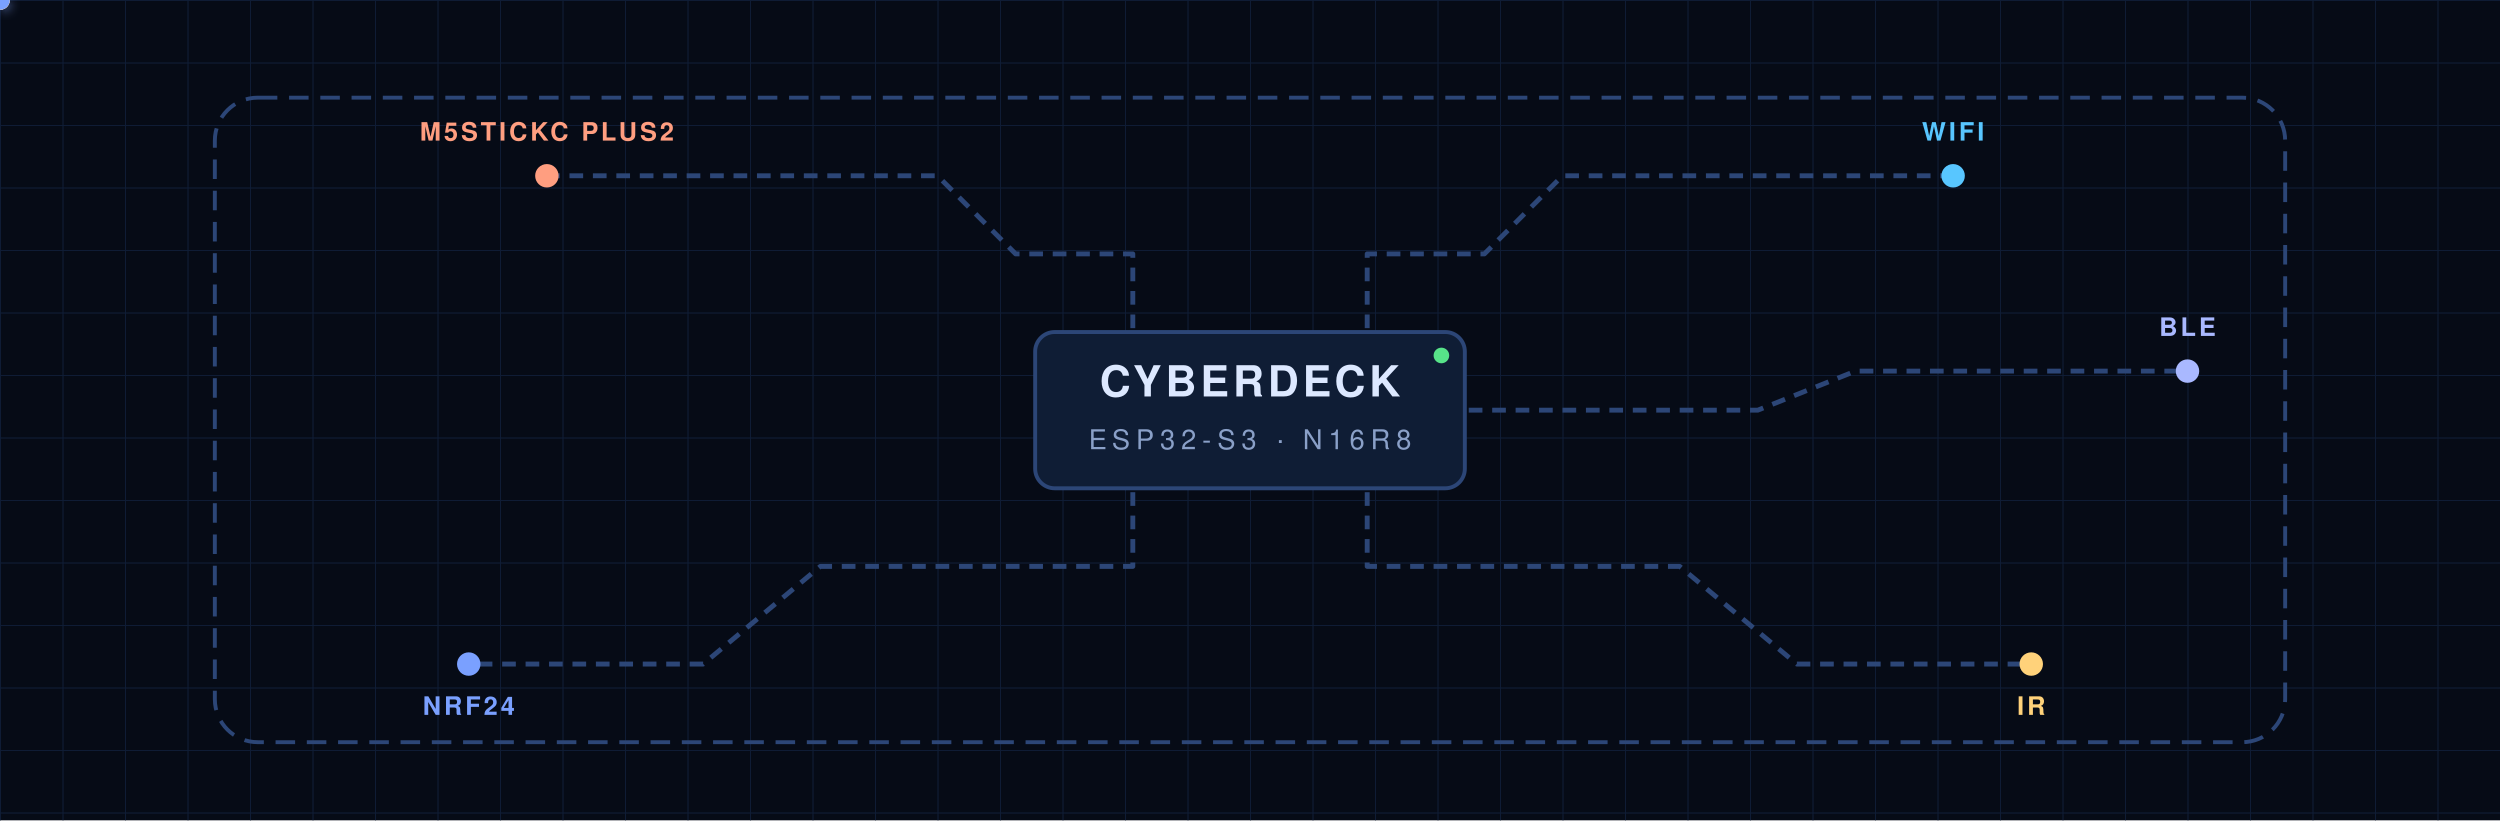
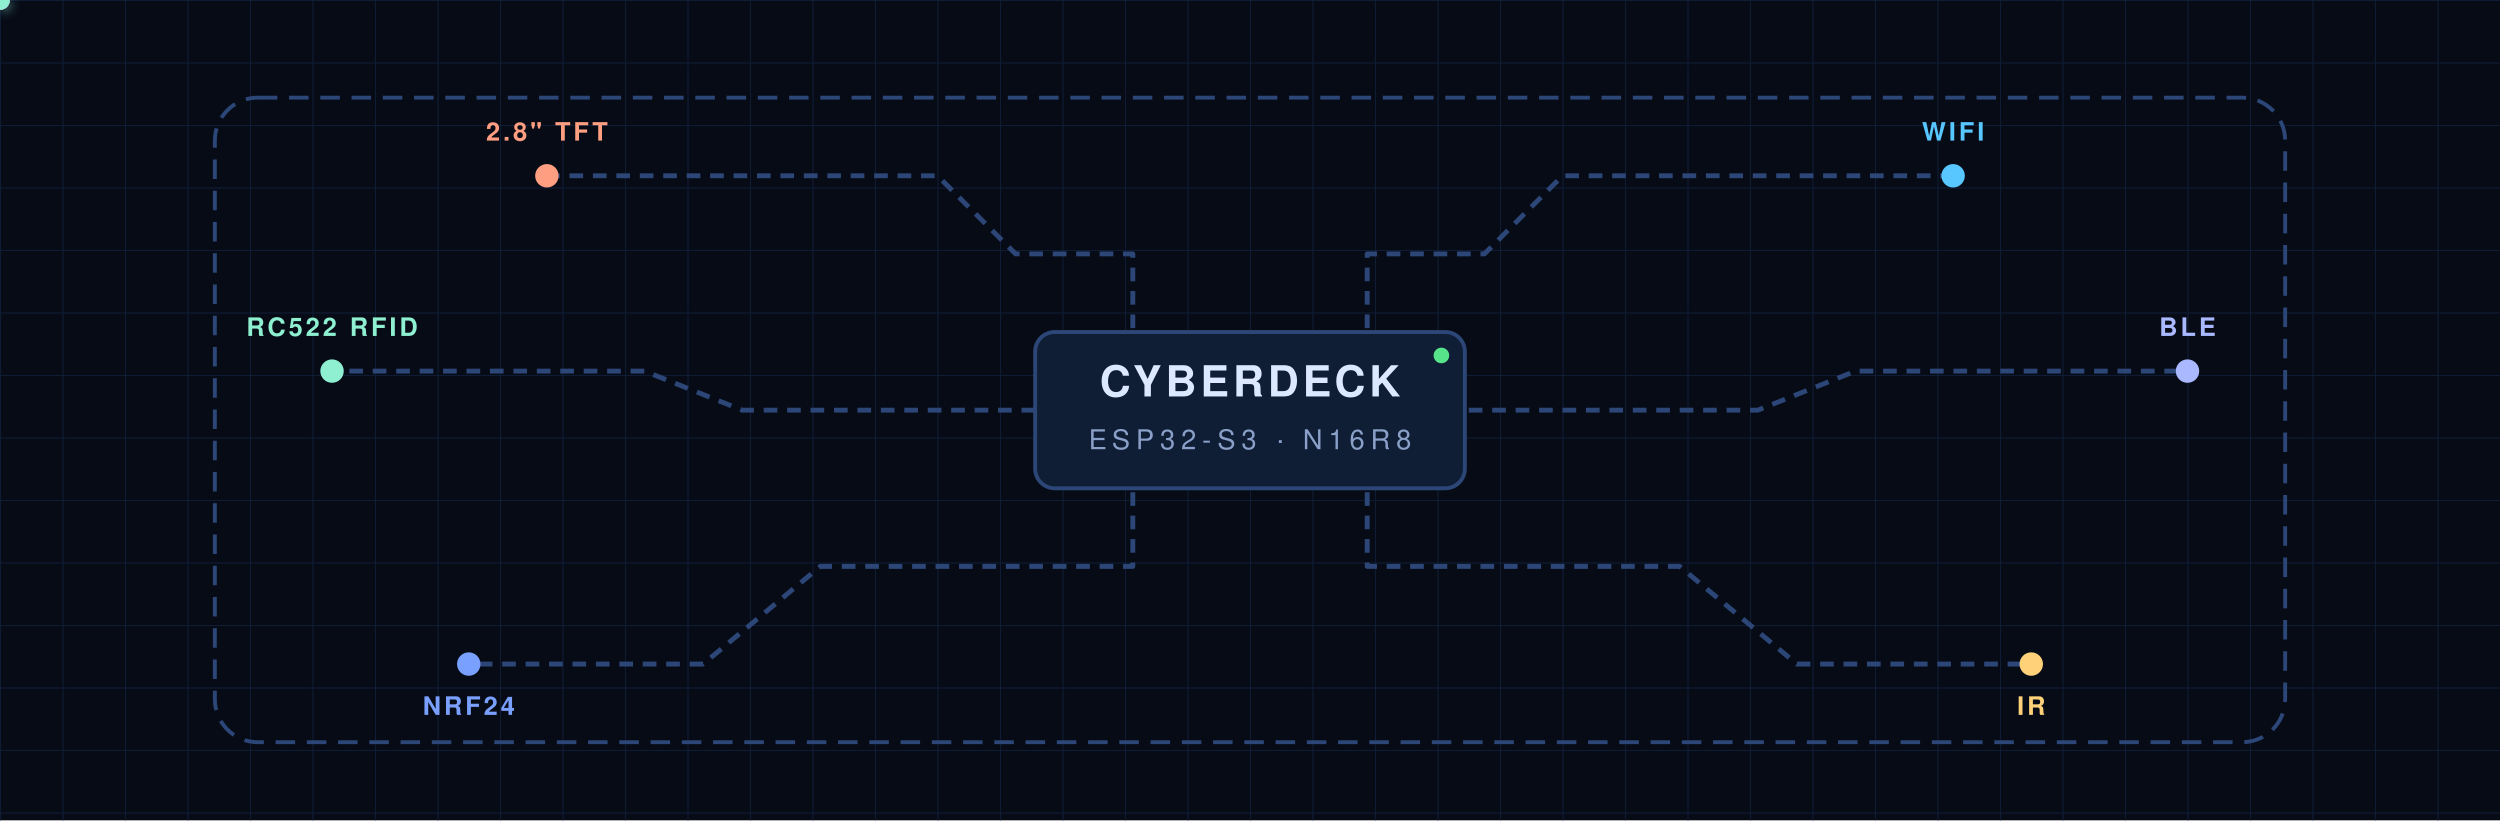
- <svg xmlns="http://www.w3.org/2000/svg" viewBox="0 0 1280 420" width="1280" height="420" role="img" aria-label="Cyberdeck ESP32-S3: a schematic board with five signal lines pulsing out of the chip">
+ <svg xmlns="http://www.w3.org/2000/svg" viewBox="0 0 1280 420" width="1280" height="420" role="img" aria-label="Cyberdeck ESP32-S3: a schematic board with six signal lines pulsing out of the chip">
  <defs>
    <pattern id="grid" width="32" height="32" patternUnits="userSpaceOnUse">
      <path d="M32 0H0V32" fill="none" stroke="#0f1d35" stroke-width="1" />
    </pattern>
    <filter id="glow" x="-50%" y="-50%" width="200%" height="200%">
      <feGaussianBlur stdDeviation="3" result="b" />
      <feMerge>
        <feMergeNode in="b" />
        <feMergeNode in="SourceGraphic" />
      </feMerge>
    </filter>
    <path id="t-wifi" d="M700 180 L700 130 L760 130 L800 90 L1000 90" />
-     <path id="t-m5" d="M580 180 L580 130 L520 130 L480 90 L280 90" />
+     <path id="t-tft" d="M580 180 L580 130 L520 130 L480 90 L280 90" />
    <path id="t-ble" d="M740 210 L900 210 L950 190 L1120 190" />
    <path id="t-ir" d="M700 240 L700 290 L860 290 L920 340 L1040 340" />
    <path id="t-nrf" d="M580 240 L580 290 L420 290 L360 340 L240 340" />
+     <path id="t-rfid" d="M530 210 L380 210 L330 190 L170 190" />
  </defs>
  <rect width="1280" height="420" fill="#060b16" />
  <rect width="1280" height="420" fill="url(#grid)" />
  <rect x="110" y="50" width="1060" height="330" rx="22" fill="none" stroke="#2c4677" stroke-width="2" stroke-dasharray="10 6" />
  <g fill="none" stroke="#2c4677" stroke-width="2.5" stroke-dasharray="7 5" stroke-linejoin="round">
    <use href="#t-wifi" />
-     <use href="#t-m5" />
+     <use href="#t-tft" />
    <use href="#t-ble" />
    <use href="#t-ir" />
    <use href="#t-nrf" />
+     <use href="#t-rfid" />
  </g>
  <rect x="530" y="170" width="220" height="80" rx="10" fill="#0f1d35" stroke="#2c4677" stroke-width="2" />
  <text x="640" y="203" fill="#dce8ff" font-family="Helvetica, Arial, sans-serif" font-size="22" font-weight="700" text-anchor="middle" letter-spacing="2">CYBERDECK</text>
  <text x="640" y="230" fill="#8aa0c8" font-family="Helvetica, Arial, sans-serif" font-size="14" text-anchor="middle" letter-spacing="3">ESP32-S3 · N16R8</text>
  <circle cx="738" cy="182" r="4" fill="#57e389">
    <animate attributeName="opacity" values="0.25;1;0.25" dur="1.8s" repeatCount="indefinite" />
  </circle>
  <g font-family="Helvetica, Arial, sans-serif" font-size="13" font-weight="600" letter-spacing="1.5" text-anchor="middle">
    <circle cx="1000" cy="90" r="6" fill="#58c6ff" />
    <text x="1000" y="72" fill="#58c6ff">WIFI</text>
    <circle cx="280" cy="90" r="6" fill="#ff9e80" />
-     <text x="280" y="72" fill="#ff9e80">M5STICKC PLUS2</text>
+     <text x="280" y="72" fill="#ff9e80">2.8" TFT</text>
    <circle cx="1120" cy="190" r="6" fill="#a9b8ff" />
    <text x="1120" y="172" fill="#a9b8ff">BLE</text>
    <circle cx="1040" cy="340" r="6" fill="#ffd27a" />
    <text x="1040" y="366" fill="#ffd27a">IR</text>
    <circle cx="240" cy="340" r="6" fill="#7aa0ff" />
    <text x="240" y="366" fill="#7aa0ff">NRF24</text>
+     <circle cx="170" cy="190" r="6" fill="#8ef0d0" />
+     <text x="170" y="172" fill="#8ef0d0">RC522 RFID</text>
  </g>
  <g filter="url(#glow)">
    <circle r="5" fill="#58c6ff">
      <animateMotion dur="2.2s" begin="0s" repeatCount="indefinite">
        <mpath href="#t-wifi" />
      </animateMotion>
    </circle>
    <circle r="5" fill="#ff9e80">
      <animateMotion dur="2.4s" begin="-0.4s" repeatCount="indefinite">
-         <mpath href="#t-m5" />
+         <mpath href="#t-tft" />
      </animateMotion>
    </circle>
    <circle r="5" fill="#a9b8ff">
      <animateMotion dur="2.0s" begin="-0.8s" repeatCount="indefinite">
        <mpath href="#t-ble" />
      </animateMotion>
    </circle>
    <circle r="5" fill="#ffd27a">
      <animateMotion dur="2.5s" begin="-0.2s" repeatCount="indefinite">
        <mpath href="#t-ir" />
      </animateMotion>
    </circle>
    <circle r="5" fill="#7aa0ff">
      <animateMotion dur="2.1s" begin="-1.0s" repeatCount="indefinite">
        <mpath href="#t-nrf" />
      </animateMotion>
    </circle>
+     <circle r="5" fill="#8ef0d0">
+       <animateMotion dur="2.3s" begin="-0.6s" repeatCount="indefinite">
+         <mpath href="#t-rfid" />
+       </animateMotion>
+     </circle>
  </g>
</svg>
